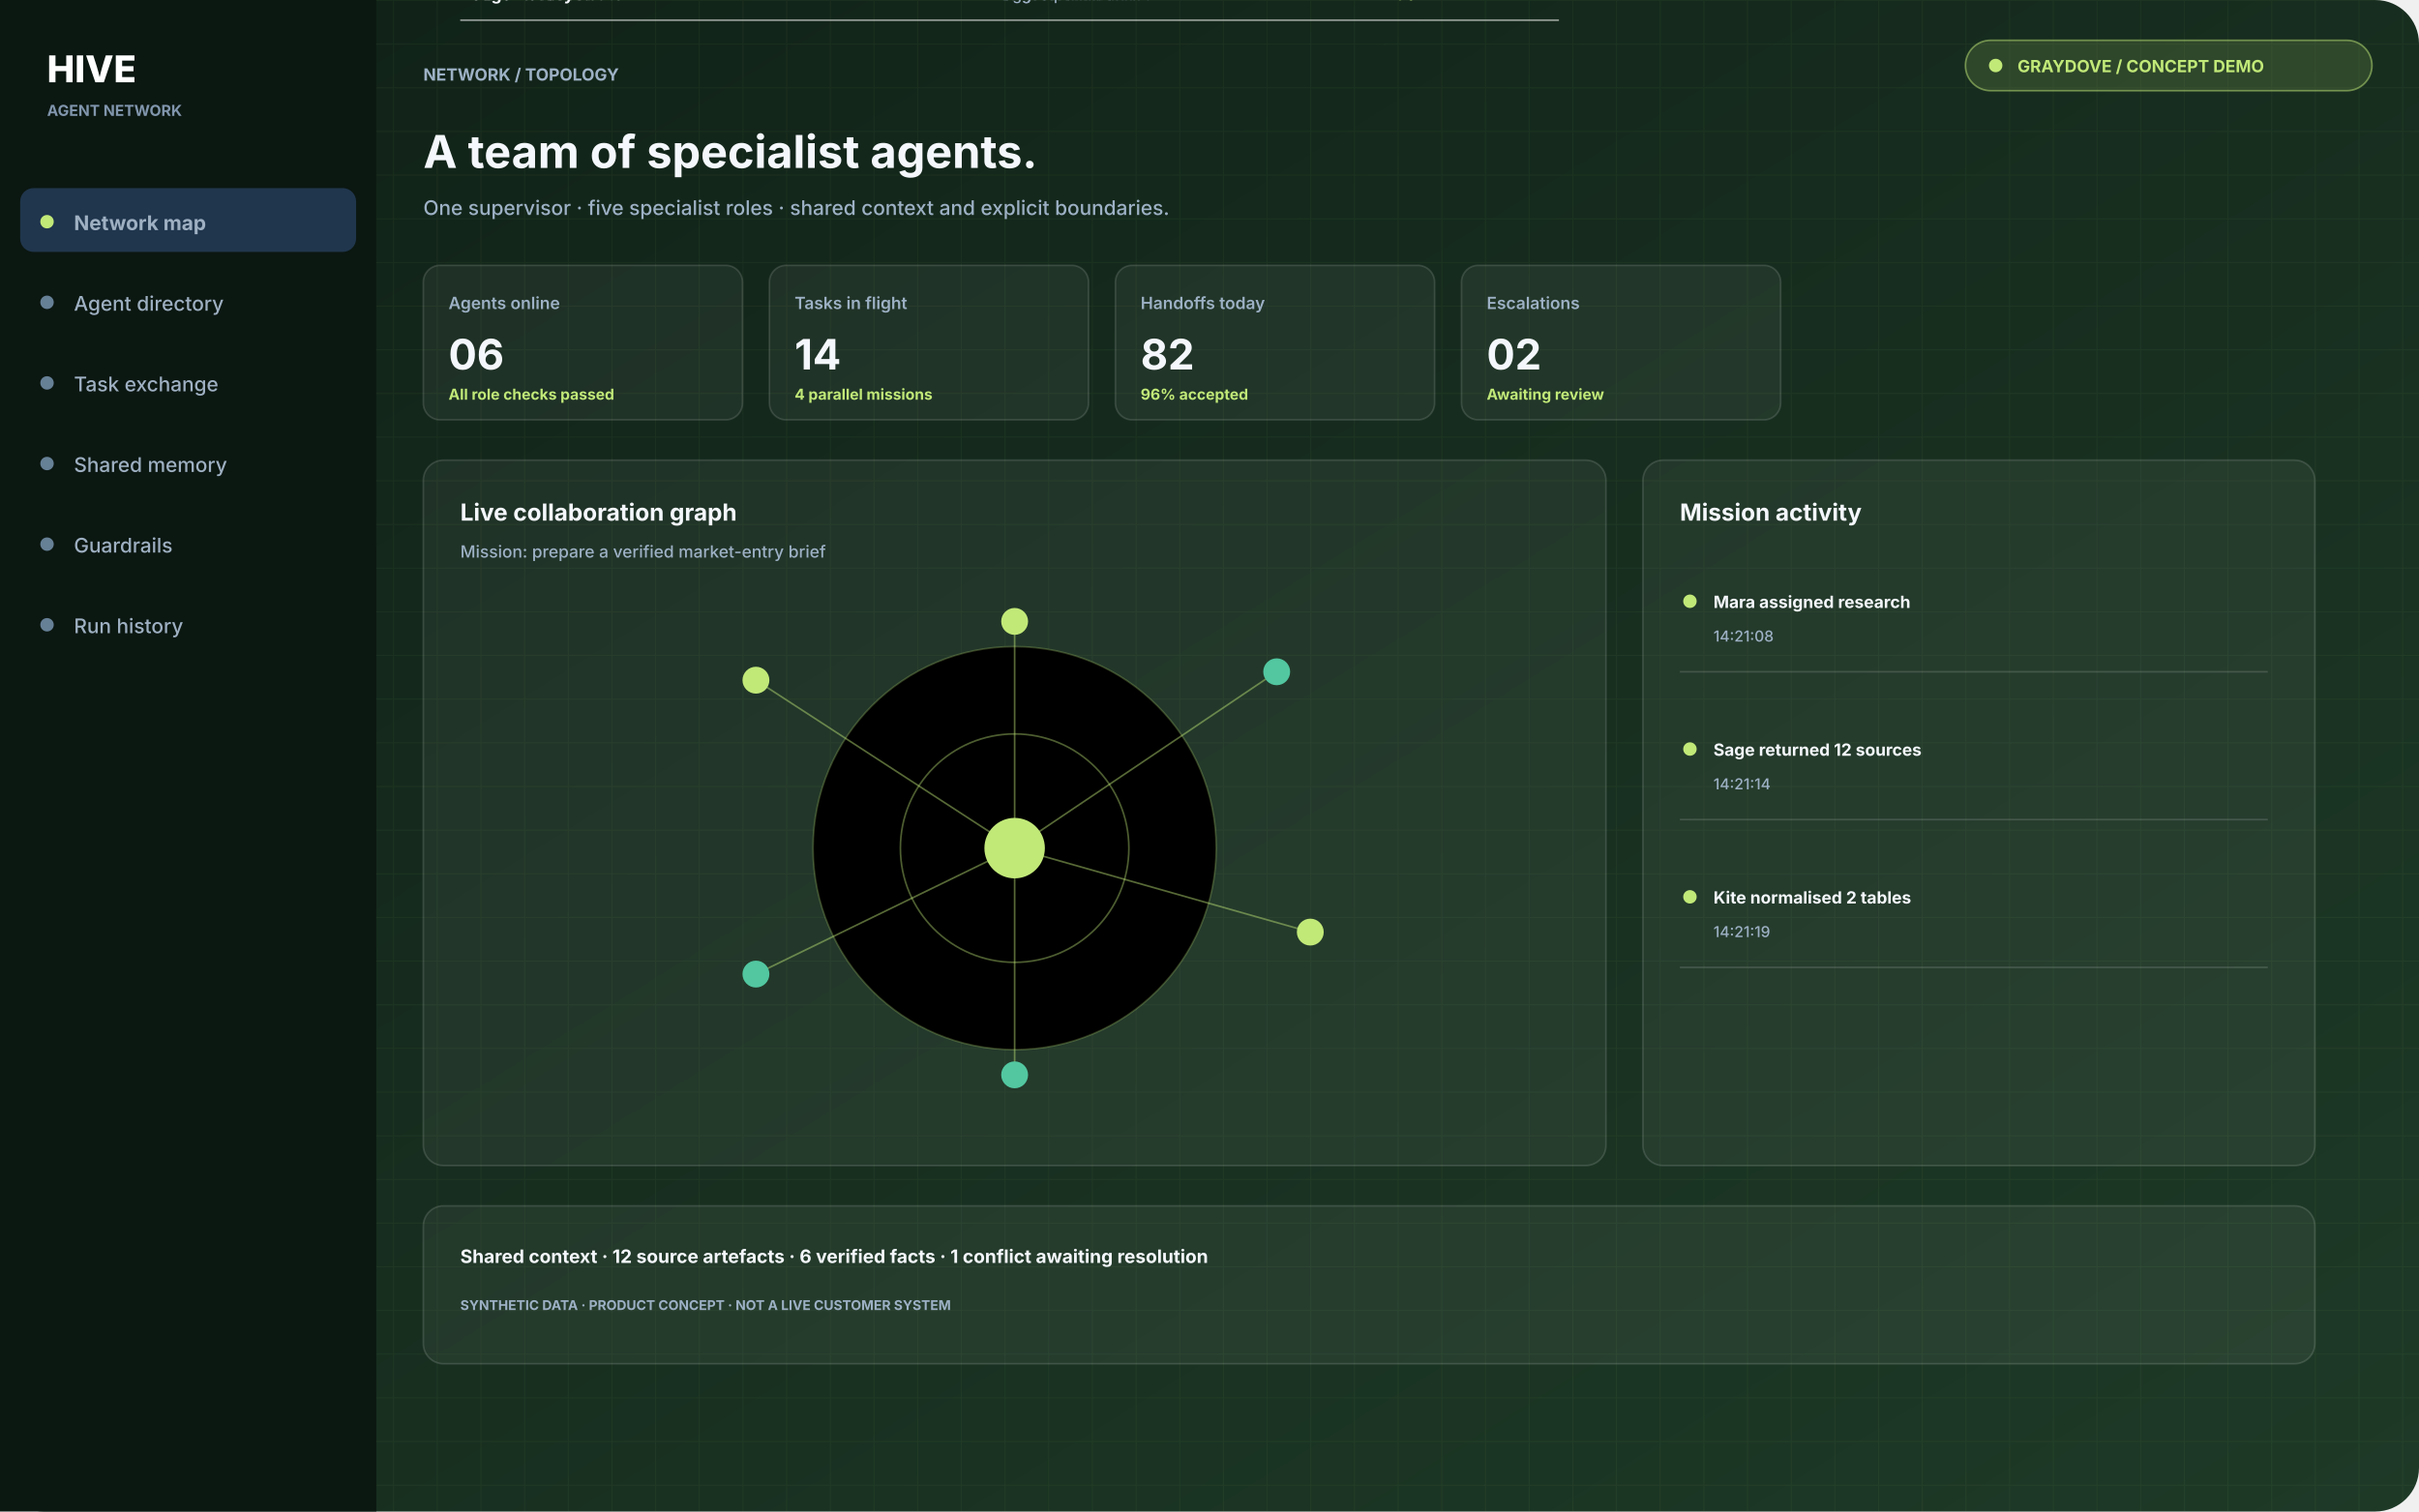
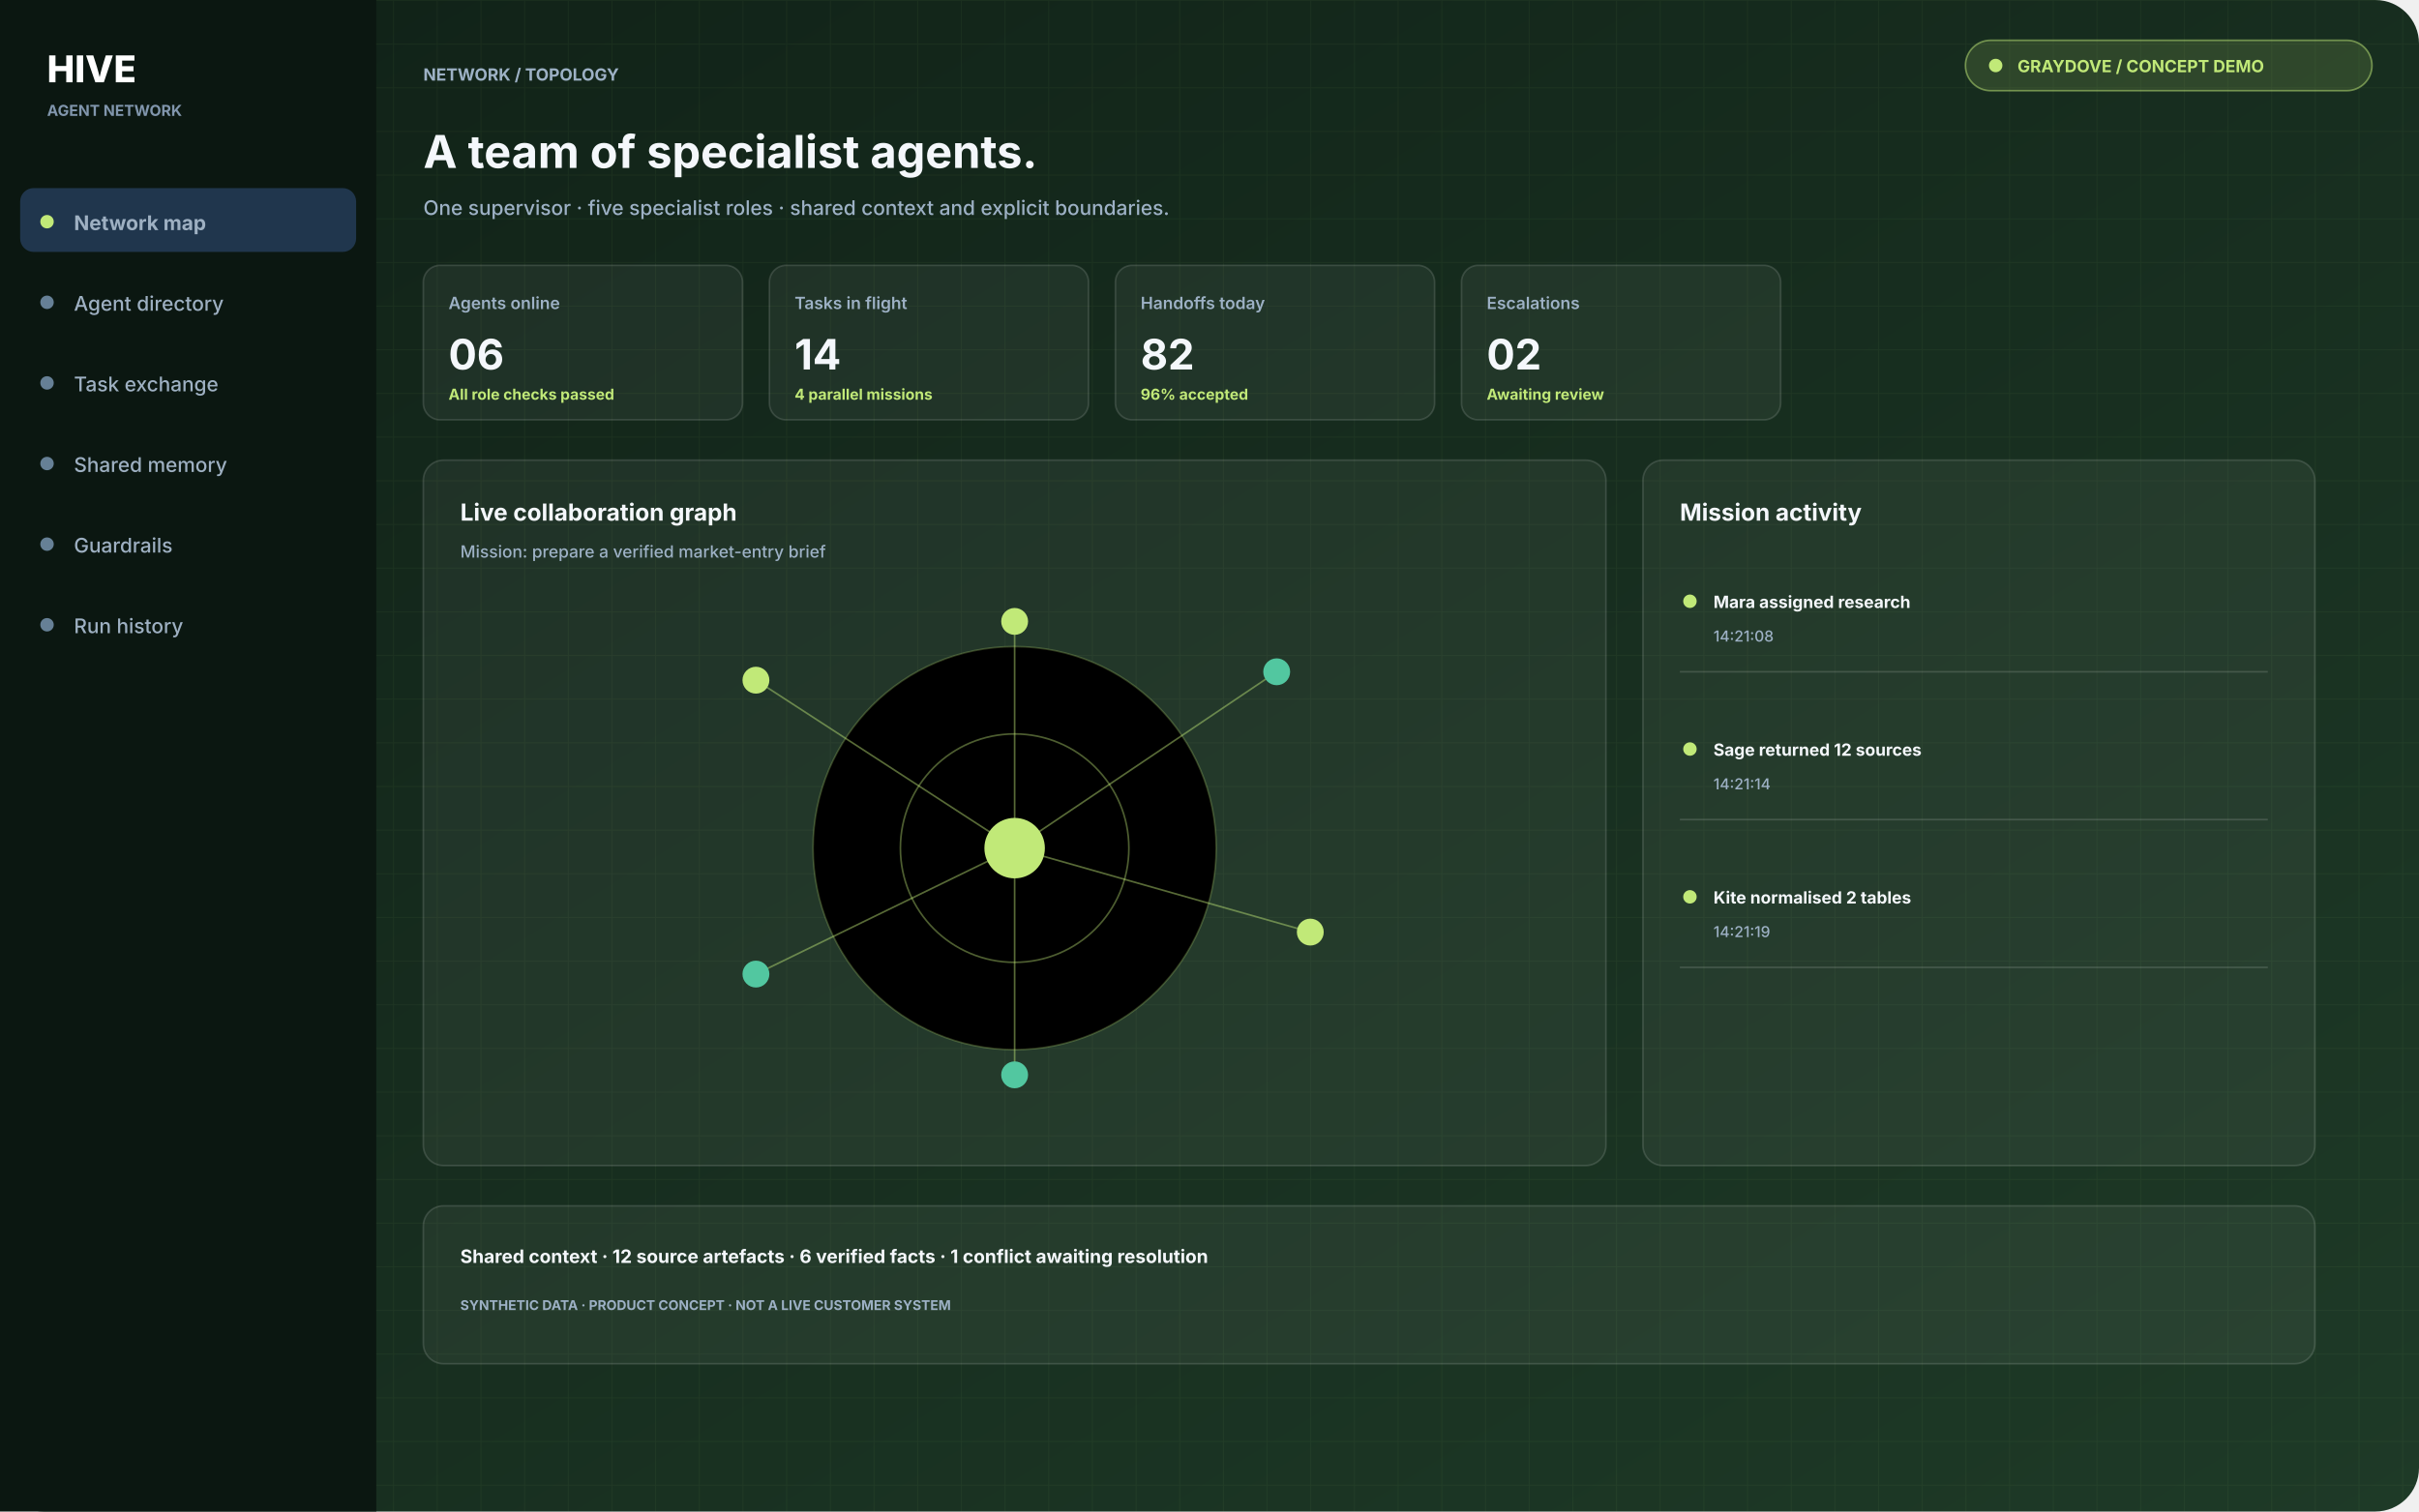
<svg xmlns="http://www.w3.org/2000/svg" width="1440" height="900" viewBox="0 0 1440 900">
  <defs>
    <linearGradient id="bg" x1="0" y1="0" x2="1" y2="1">
      <stop stop-color="#102117" />
      <stop offset="1" stop-color="#1E3A27" />
    </linearGradient>
    <pattern id="grid" width="26" height="26" patternUnits="userSpaceOnUse">
      <path d="M26 0H0V26" fill="none" stroke="#C1E978" stroke-opacity=".05" />
    </pattern>
  </defs>
  <rect width="1440" height="900" rx="26" fill="url(#bg)" />
  <rect width="1440" height="900" rx="26" fill="url(#grid)" />
  <rect x="0" y="0" width="224" height="900" rx="0" fill="#0B1711" stroke="none" />
  <text x="28" y="49" font-family="Inter,Arial,sans-serif" font-size="22" font-weight="800" fill="#fff">HIVE</text>
  <text x="28" y="69" font-family="Inter,Arial,sans-serif" font-size="9" font-weight="700" fill="#8196AD">AGENT NETWORK</text>
  <rect x="12" y="112" width="200" height="38" rx="8" fill="#20364D" stroke="none" />
  <circle cx="28" cy="132" r="4" fill="#C1E978" />
  <text x="44" y="137" font-family="Inter,Arial,sans-serif" font-size="12" font-weight="700" fill="#9EB0C2">Network map</text>
  <circle cx="28" cy="180" r="4" fill="#668096" />
  <text x="44" y="185" font-family="Inter,Arial,sans-serif" font-size="12" font-weight="500" fill="#9EB0C2">Agent directory</text>
  <circle cx="28" cy="228" r="4" fill="#668096" />
  <text x="44" y="233" font-family="Inter,Arial,sans-serif" font-size="12" font-weight="500" fill="#9EB0C2">Task exchange</text>
  <circle cx="28" cy="276" r="4" fill="#668096" />
  <text x="44" y="281" font-family="Inter,Arial,sans-serif" font-size="12" font-weight="500" fill="#9EB0C2">Shared memory</text>
  <circle cx="28" cy="324" r="4" fill="#668096" />
  <text x="44" y="329" font-family="Inter,Arial,sans-serif" font-size="12" font-weight="500" fill="#9EB0C2">Guardrails</text>
  <circle cx="28" cy="372" r="4" fill="#668096" />
  <text x="44" y="377" font-family="Inter,Arial,sans-serif" font-size="12" font-weight="500" fill="#9EB0C2">Run history</text>
  <text x="252" y="48" font-family="Inter,Arial,sans-serif" font-size="10" font-weight="700" fill="#9DB1C5">NETWORK / TOPOLOGY</text>
  <text x="252" y="100" font-family="Inter,Arial,sans-serif" font-size="27" font-weight="750" fill="#F4F7FB">A team of specialist agents.</text>
  <text x="252" y="128" font-family="Inter,Arial,sans-serif" font-size="12" font-weight="450" fill="#9DB1C5">One supervisor · five specialist roles · shared context and explicit boundaries.</text>
  <rect x="252" y="158" width="190" height="92" rx="10" fill="#FFFFFF0D" stroke="#FFFFFF22" />
  <text x="267" y="184" font-family="Inter,Arial,sans-serif" font-size="10" font-weight="600" fill="#9DB1C5">Agents online</text>
  <text x="267" y="220" font-family="Inter,Arial,sans-serif" font-size="25" font-weight="750" fill="#F4F7FB">06</text>
  <text x="267" y="238" font-family="Inter,Arial,sans-serif" font-size="9" font-weight="650" fill="#C1E978">All role checks passed</text>
  <rect x="458" y="158" width="190" height="92" rx="10" fill="#FFFFFF0D" stroke="#FFFFFF22" />
  <text x="473" y="184" font-family="Inter,Arial,sans-serif" font-size="10" font-weight="600" fill="#9DB1C5">Tasks in flight</text>
  <text x="473" y="220" font-family="Inter,Arial,sans-serif" font-size="25" font-weight="750" fill="#F4F7FB">14</text>
  <text x="473" y="238" font-family="Inter,Arial,sans-serif" font-size="9" font-weight="650" fill="#C1E978">4 parallel missions</text>
  <rect x="664" y="158" width="190" height="92" rx="10" fill="#FFFFFF0D" stroke="#FFFFFF22" />
  <text x="679" y="184" font-family="Inter,Arial,sans-serif" font-size="10" font-weight="600" fill="#9DB1C5">Handoffs today</text>
  <text x="679" y="220" font-family="Inter,Arial,sans-serif" font-size="25" font-weight="750" fill="#F4F7FB">82</text>
  <text x="679" y="238" font-family="Inter,Arial,sans-serif" font-size="9" font-weight="650" fill="#C1E978">96% accepted</text>
  <rect x="870" y="158" width="190" height="92" rx="10" fill="#FFFFFF0D" stroke="#FFFFFF22" />
  <text x="885" y="184" font-family="Inter,Arial,sans-serif" font-size="10" font-weight="600" fill="#9DB1C5">Escalations</text>
  <text x="885" y="220" font-family="Inter,Arial,sans-serif" font-size="25" font-weight="750" fill="#F4F7FB">02</text>
  <text x="885" y="238" font-family="Inter,Arial,sans-serif" font-size="9" font-weight="650" fill="#C1E978">Awaiting review</text>
  <rect x="252" y="274" width="704" height="420" rx="12" fill="#FFFFFF0D" stroke="#FFFFFF22" />
  <text x="274" y="310" font-family="Inter,Arial,sans-serif" font-size="14" font-weight="700" fill="#F4F7FB">Live collaboration graph</text>
  <text x="274" y="332" font-family="Inter,Arial,sans-serif" font-size="10" font-weight="450" fill="#9DB1C5">Mission: prepare a verified market-entry brief</text>
  <circle cx="604" cy="505" r="120" stroke="#C1E978" stroke-opacity=".25" />
  <circle cx="604" cy="505" r="68" stroke="#C1E978" stroke-opacity=".4" />
  <path d="M604 505L450 405" stroke="#C1E978" stroke-opacity=".45" />
  <circle cx="450" cy="405" r="8" fill="#C1E978" />
  <path d="M604 505L760 400" stroke="#C1E978" stroke-opacity=".45" />
  <circle cx="760" cy="400" r="8" fill="#52C7A0" />
  <path d="M604 505L780 555" stroke="#C1E978" stroke-opacity=".45" />
  <circle cx="780" cy="555" r="8" fill="#C1E978" />
  <path d="M604 505L450 580" stroke="#C1E978" stroke-opacity=".45" />
  <circle cx="450" cy="580" r="8" fill="#52C7A0" />
  <path d="M604 505L604 370" stroke="#C1E978" stroke-opacity=".45" />
  <circle cx="604" cy="370" r="8" fill="#C1E978" />
  <path d="M604 505L604 640" stroke="#C1E978" stroke-opacity=".45" />
  <circle cx="604" cy="640" r="8" fill="#52C7A0" />
  <circle cx="604" cy="505" r="18" fill="#C1E978" />
-   <path d="M274 12h654" stroke="#FFFFFF" stroke-opacity=".14" />
-   <text x="280" y="0" font-family="Inter,Arial,sans-serif" font-size="10" font-weight="650" fill="#F4F7FB">Mara · Orchestrator</text>
-   <text x="590" y="0" font-family="Inter,Arial,sans-serif" font-size="9" font-weight="450" fill="#9DB1C5">Assigned research task</text>
-   <text x="830" y="0" font-family="Inter,Arial,sans-serif" font-size="9" font-weight="700" fill="#C1E978">ACTIVE</text>
-   <path d="M274 12h654" stroke="#FFFFFF" stroke-opacity=".14" />
-   <text x="280" y="0" font-family="Inter,Arial,sans-serif" font-size="10" font-weight="650" fill="#F4F7FB">Sage · Research</text>
-   <text x="590" y="0" font-family="Inter,Arial,sans-serif" font-size="9" font-weight="450" fill="#9DB1C5">Returned 12 sources</text>
-   <text x="830" y="0" font-family="Inter,Arial,sans-serif" font-size="9" font-weight="700" fill="#C1E978">COMPLETE</text>
-   <path d="M274 12h654" stroke="#FFFFFF" stroke-opacity=".14" />
-   <text x="280" y="0" font-family="Inter,Arial,sans-serif" font-size="10" font-weight="650" fill="#F4F7FB">Kite · Data</text>
-   <text x="590" y="0" font-family="Inter,Arial,sans-serif" font-size="9" font-weight="450" fill="#9DB1C5">Normalised 2 tables</text>
-   <text x="830" y="0" font-family="Inter,Arial,sans-serif" font-size="9" font-weight="700" fill="#C1E978">COMPLETE</text>
-   <path d="M274 12h654" stroke="#FFFFFF" stroke-opacity=".14" />
-   <text x="280" y="0" font-family="Inter,Arial,sans-serif" font-size="10" font-weight="650" fill="#F4F7FB">Nova · Analysis</text>
-   <text x="590" y="0" font-family="Inter,Arial,sans-serif" font-size="9" font-weight="450" fill="#9DB1C5">Found 3 patterns</text>
-   <text x="830" y="0" font-family="Inter,Arial,sans-serif" font-size="9" font-weight="700" fill="#C1E978">ACTIVE</text>
-   <path d="M274 12h654" stroke="#FFFFFF" stroke-opacity=".14" />
-   <text x="280" y="0" font-family="Inter,Arial,sans-serif" font-size="10" font-weight="650" fill="#F4F7FB">Sol · Verifier</text>
-   <text x="590" y="0" font-family="Inter,Arial,sans-serif" font-size="9" font-weight="450" fill="#9DB1C5">Flagged 1 conflict</text>
-   <text x="830" y="0" font-family="Inter,Arial,sans-serif" font-size="9" font-weight="700" fill="#C1E978">REVIEW</text>
  <rect x="978" y="274" width="400" height="420" rx="12" fill="#FFFFFF0D" stroke="#FFFFFF22" />
  <text x="1000" y="310" font-family="Inter,Arial,sans-serif" font-size="14" font-weight="700" fill="#F4F7FB">Mission activity</text>
  <circle cx="1006" cy="358" r="4" fill="#C1E978" />
  <text x="1020" y="362" font-family="Inter,Arial,sans-serif" font-size="10" font-weight="650" fill="#F4F7FB">Mara assigned research</text>
  <text x="1020" y="382" font-family="Inter,Arial,sans-serif" font-size="9" font-weight="450" fill="#9DB1C5">14:21:08</text>
  <path d="M1000 400h350" stroke="#FFFFFF" stroke-opacity=".14" />
  <circle cx="1006" cy="446" r="4" fill="#C1E978" />
  <text x="1020" y="450" font-family="Inter,Arial,sans-serif" font-size="10" font-weight="650" fill="#F4F7FB">Sage returned 12 sources</text>
  <text x="1020" y="470" font-family="Inter,Arial,sans-serif" font-size="9" font-weight="450" fill="#9DB1C5">14:21:14</text>
  <path d="M1000 488h350" stroke="#FFFFFF" stroke-opacity=".14" />
  <circle cx="1006" cy="534" r="4" fill="#C1E978" />
  <text x="1020" y="538" font-family="Inter,Arial,sans-serif" font-size="10" font-weight="650" fill="#F4F7FB">Kite normalised 2 tables</text>
  <text x="1020" y="558" font-family="Inter,Arial,sans-serif" font-size="9" font-weight="450" fill="#9DB1C5">14:21:19</text>
  <path d="M1000 576h350" stroke="#FFFFFF" stroke-opacity=".14" />
  <rect x="252" y="718" width="1126" height="94" rx="12" fill="#FFFFFF0D" stroke="#FFFFFF22" />
  <text x="274" y="752" font-family="Inter,Arial,sans-serif" font-size="11" font-weight="650" fill="#F4F7FB">Shared context · 12 source artefacts · 6 verified facts · 1 conflict awaiting resolution</text>
  <text x="274" y="780" font-family="Inter,Arial,sans-serif" font-size="8" font-weight="700" fill="#9DB1C5">SYNTHETIC DATA · PRODUCT CONCEPT · NOT A LIVE CUSTOMER SYSTEM</text>
  <rect x="1170" y="24" width="242" height="30" rx="15" fill="#C1E978" fill-opacity=".14" stroke="#C1E978" stroke-opacity=".5" />
  <circle cx="1188" cy="39" r="4" fill="#C1E978" />
  <text x="1201" y="43" font-family="Inter,Arial,sans-serif" font-size="10" font-weight="700" fill="#C1E978">GRAYDOVE / CONCEPT DEMO</text>
</svg>
